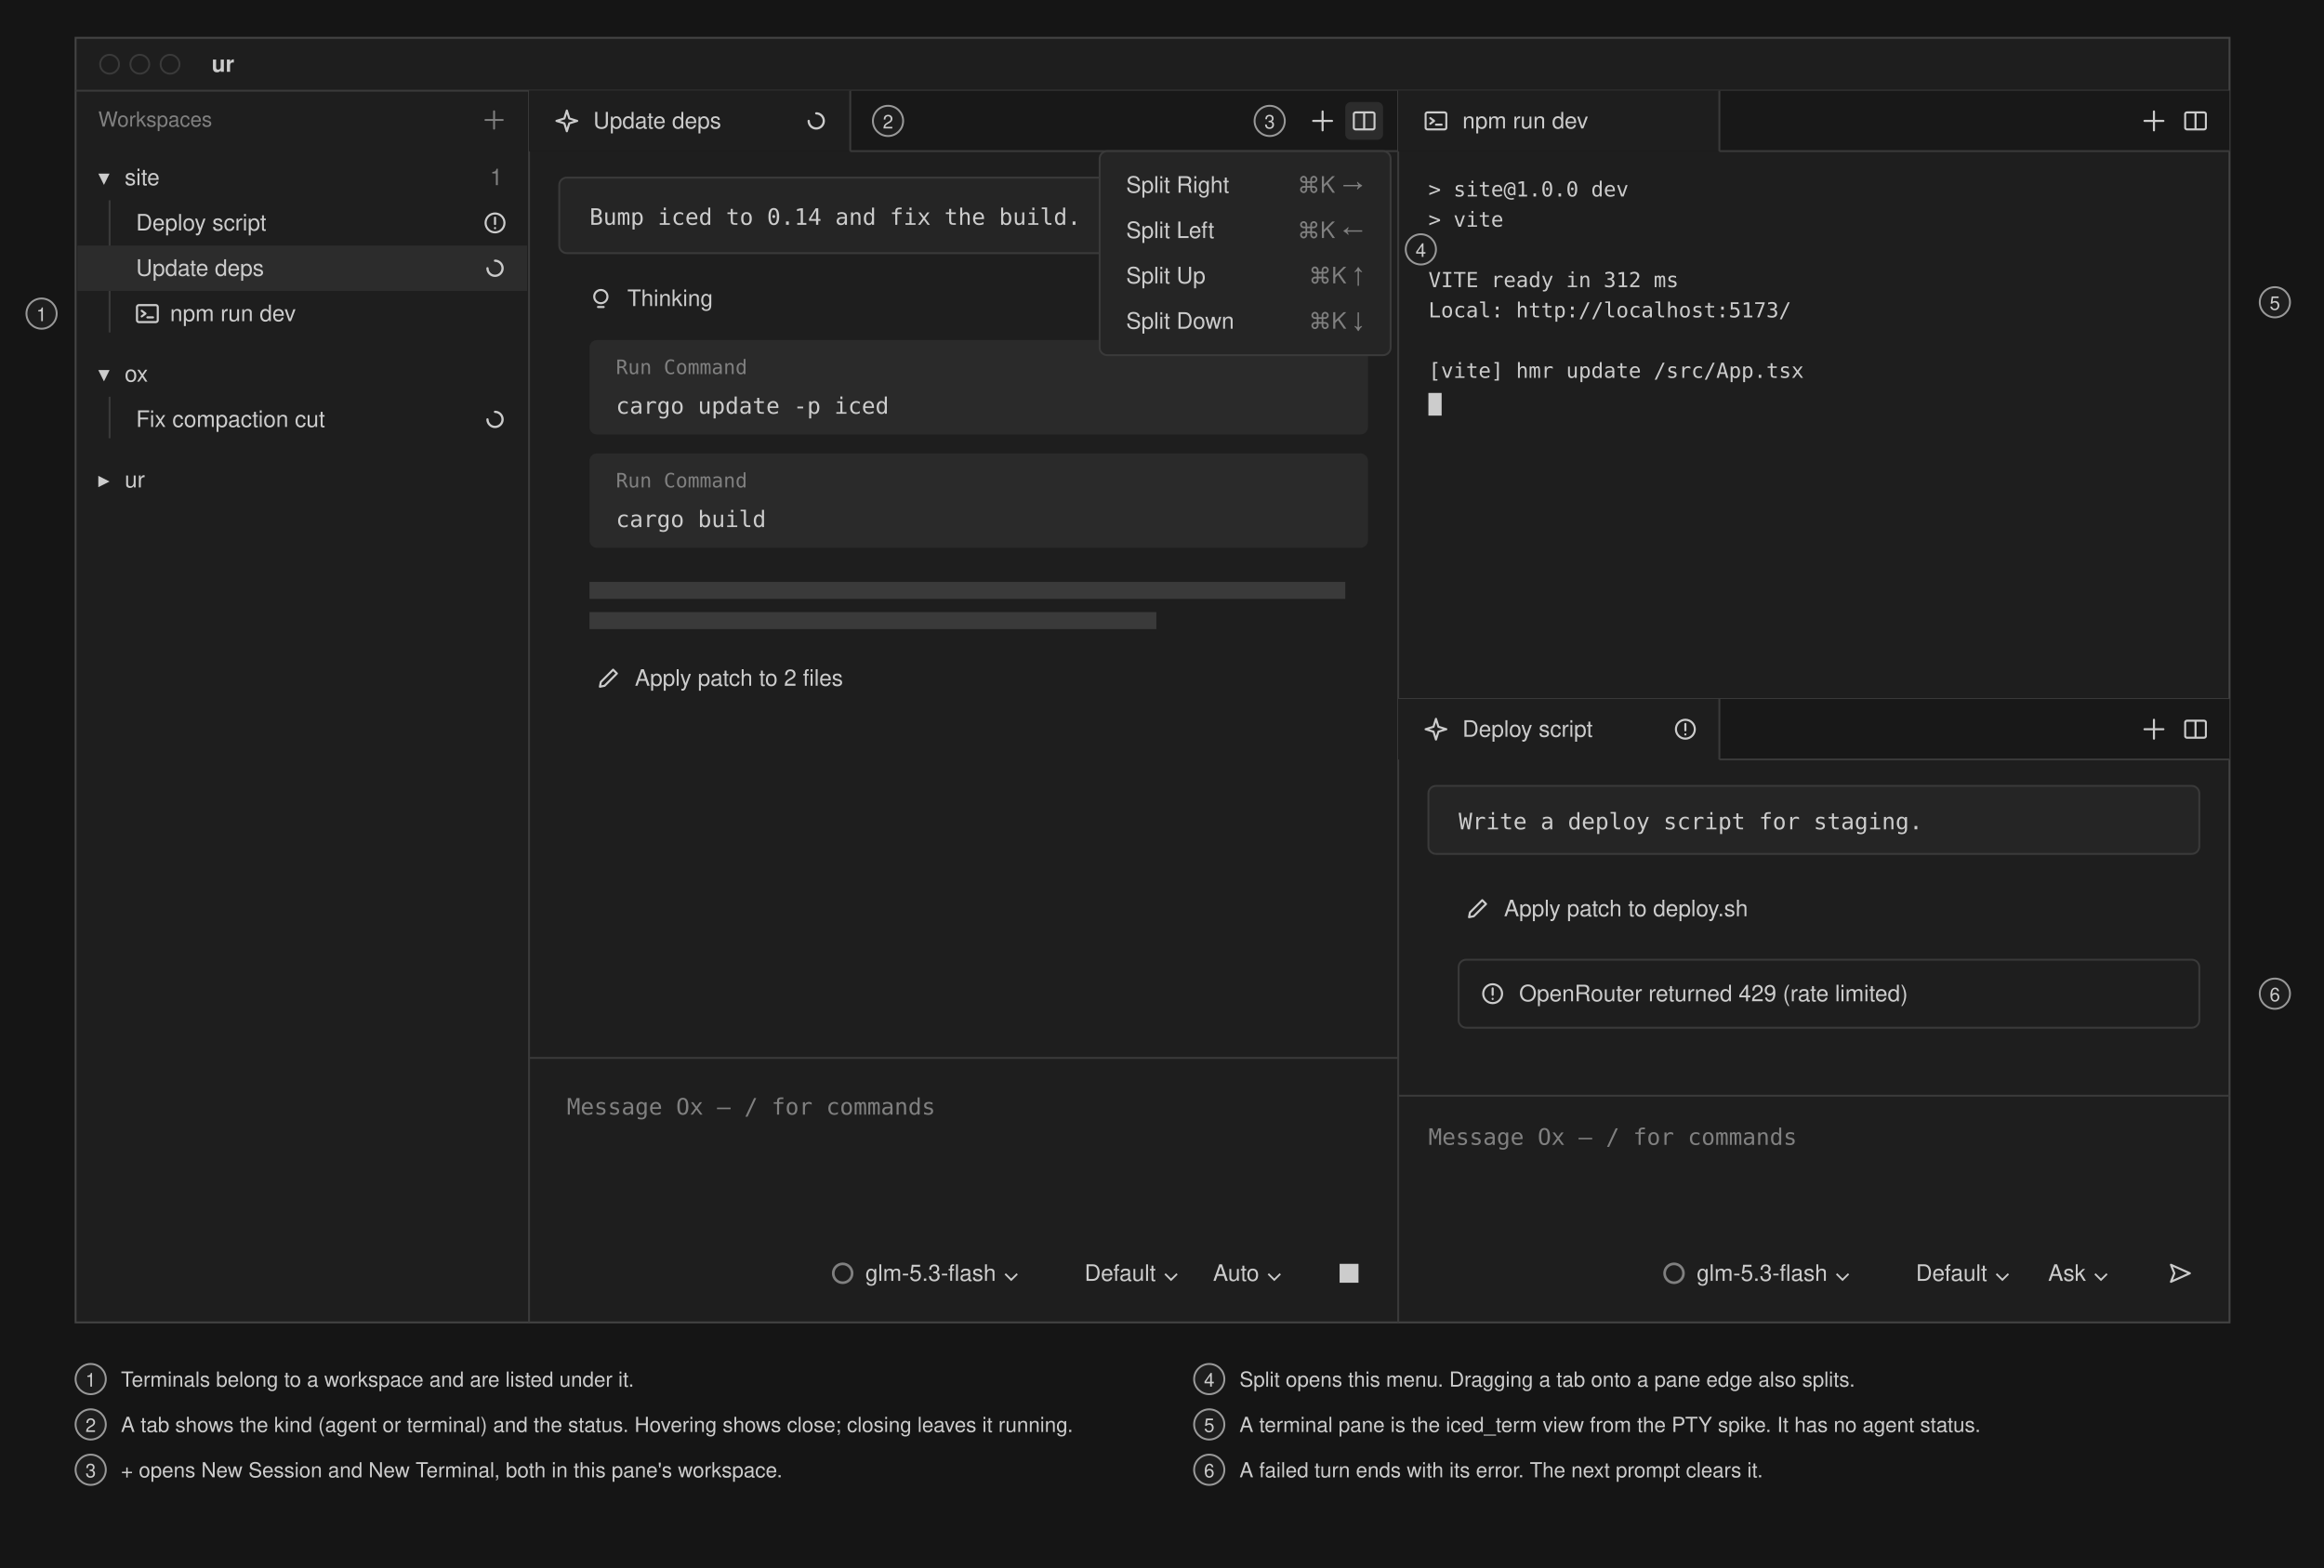
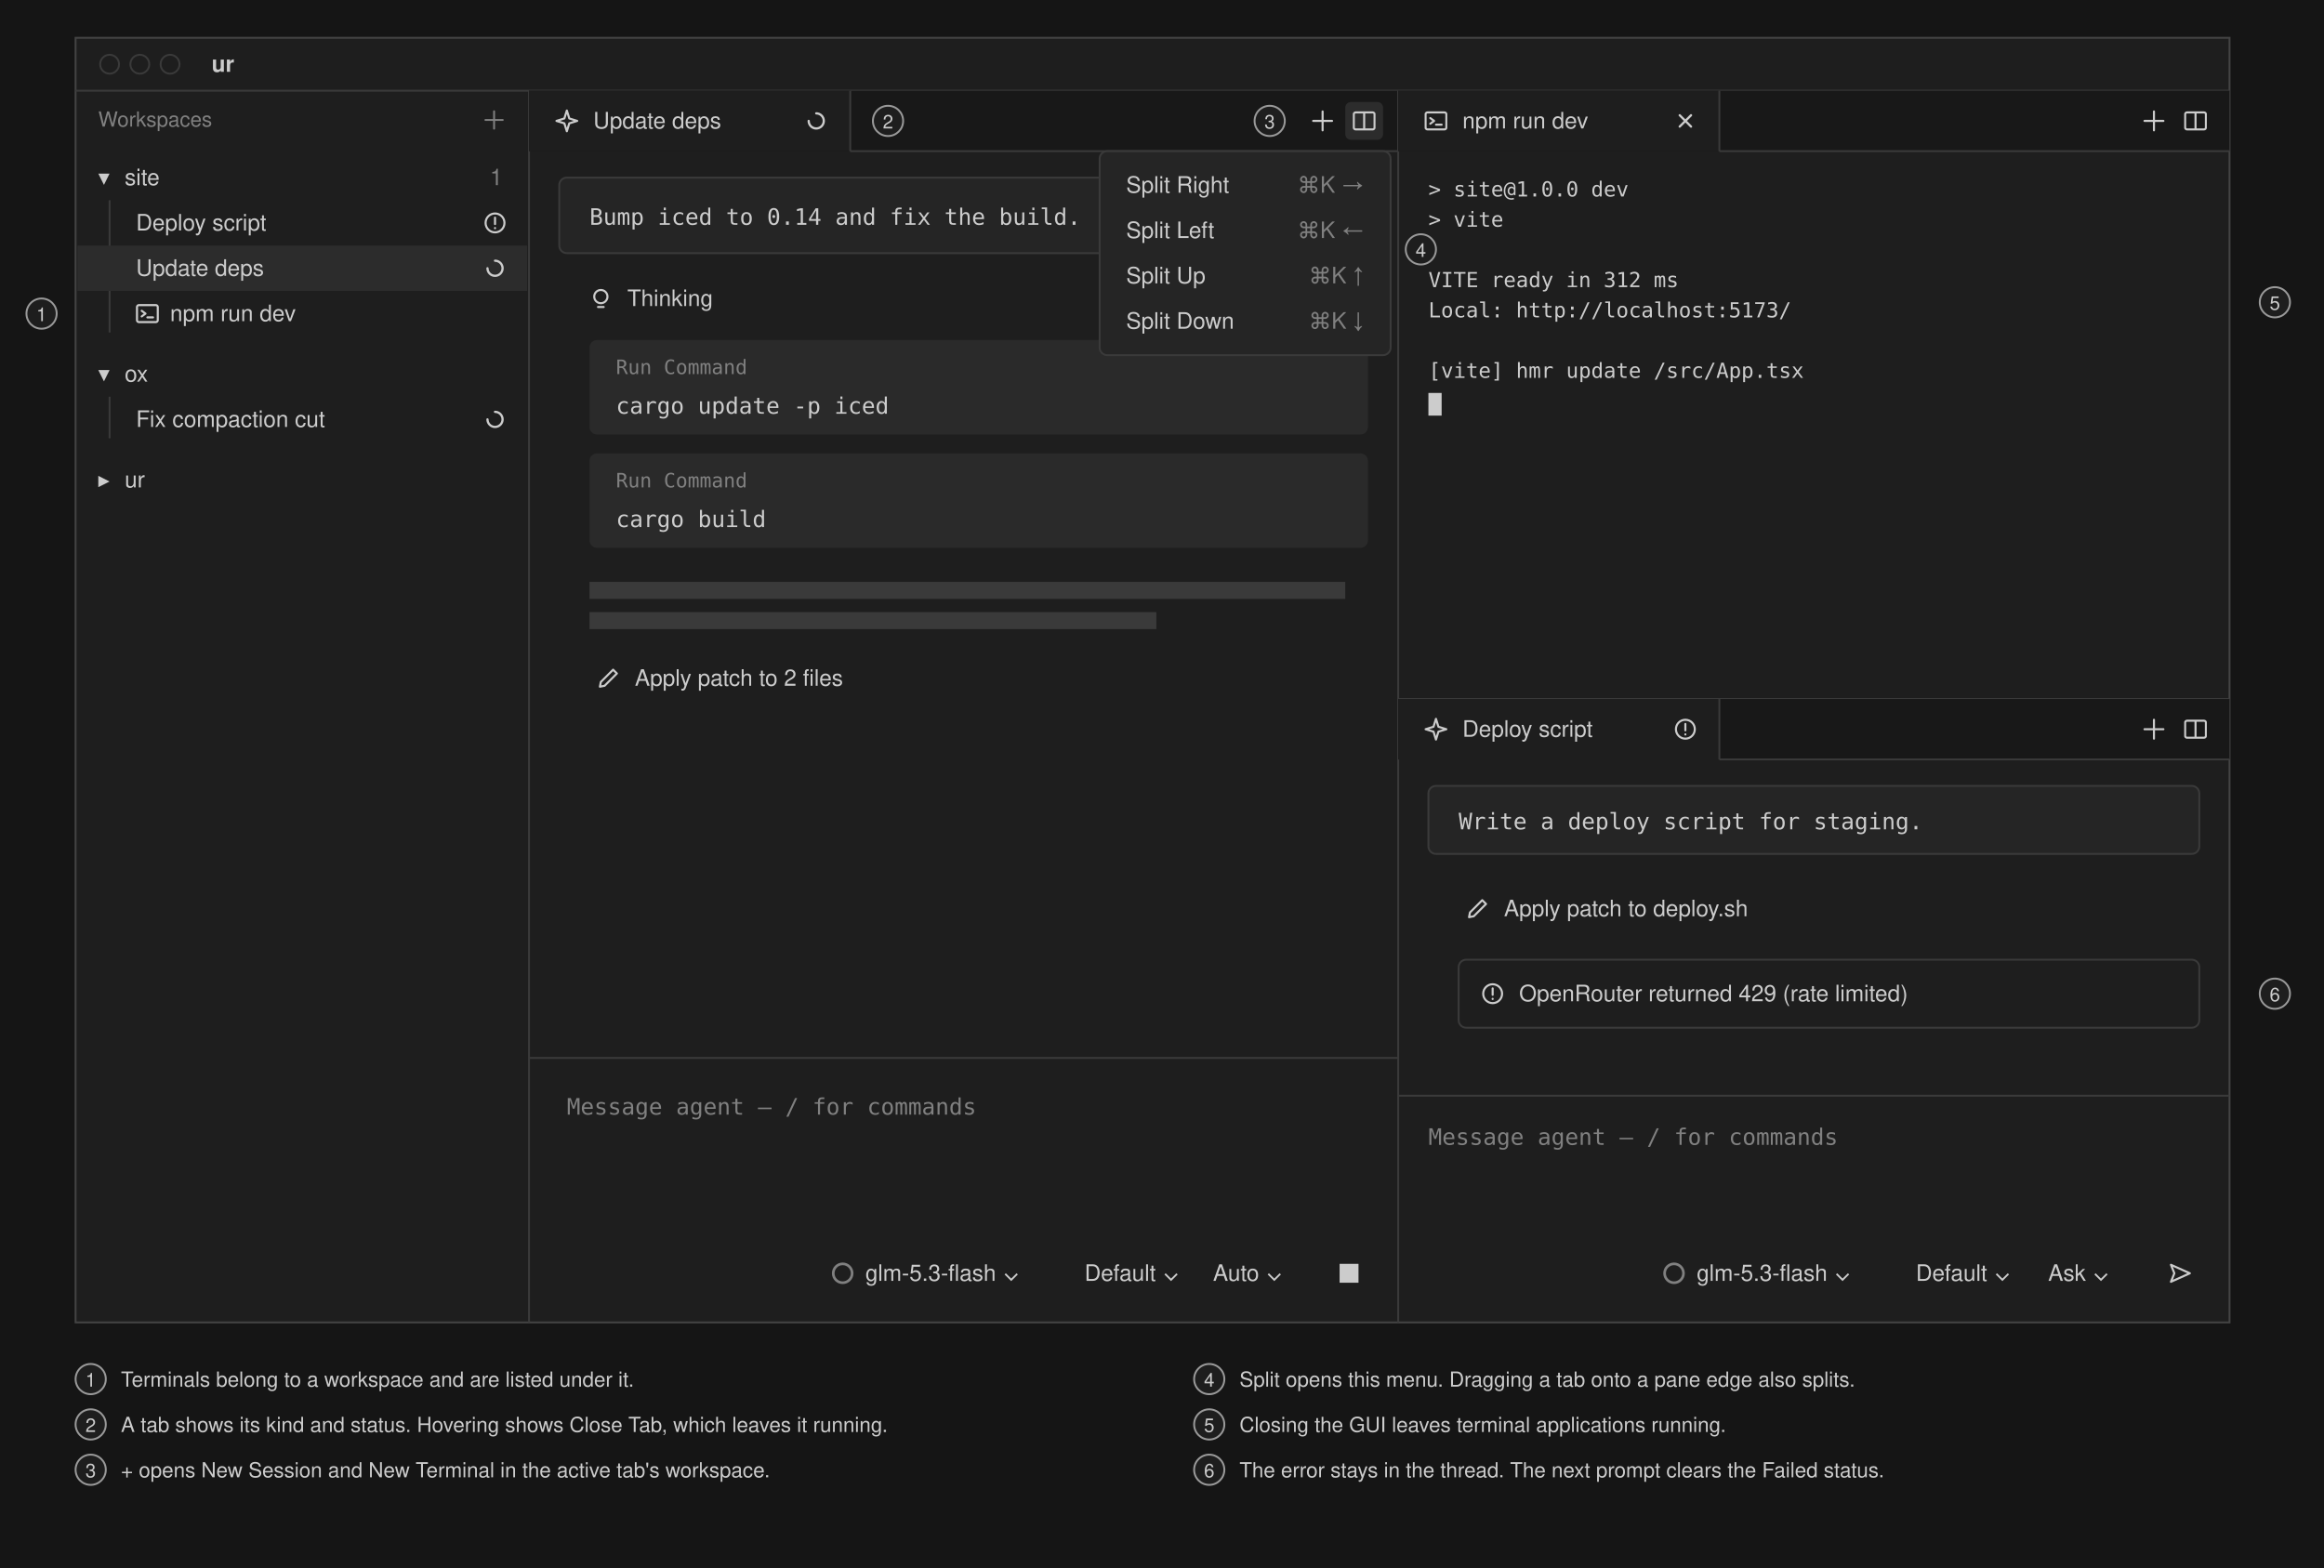
<svg xmlns="http://www.w3.org/2000/svg" width="1230" height="830" viewBox="0 0 1230 830" font-family="-apple-system, Helvetica, Arial, sans-serif" font-size="12" fill="#ccc">
  <defs>
    <style>
      .rule { stroke: #3a3a3a; fill: none; }
      .frame { stroke: #444; fill: #1e1e1e; }
      .bar { fill: #3a3a3a; }
      .muted { fill: #808080; }
      .bold { font-weight: 600; }
      .mono { font-family: Menlo, monospace; white-space: pre; }
      .num { fill: #1e1e1e; stroke: #999; }
      .num-text { font-size: 10px; text-anchor: middle; }
      .icon { color: #ccc; }
      .icon-muted { color: #808080; }
    </style>
    <symbol id="sparkle" viewBox="0 0 12 12" fill="none" stroke="currentColor" stroke-width="1.1" stroke-linejoin="round">
      <path d="M6 .5 7.3 4.7 11.5 6 7.3 7.3 6 11.5 4.7 7.3 .5 6 4.7 4.7Z" />
    </symbol>
    <symbol id="bulb" viewBox="0 0 12 12" fill="none" stroke="currentColor" stroke-width="1.1" stroke-linecap="round">
      <circle cx="6" cy="5" r="3.5" />
      <path d="M4.5 10.5h3" />
    </symbol>
    <symbol id="search" viewBox="0 0 12 12" fill="none" stroke="currentColor" stroke-width="1.1" stroke-linecap="round">
      <circle cx="5" cy="5" r="3.5" />
      <path d="M7.6 7.6 11 11" />
    </symbol>
    <symbol id="pencil" viewBox="0 0 12 12" fill="none" stroke="currentColor" stroke-width="1.1" stroke-linejoin="round">
      <path d="M1.5 10.5 2 8 8.5 1.5l2 2L4 10Z" />
    </symbol>
    <symbol id="plus" viewBox="0 0 12 12" fill="none" stroke="currentColor" stroke-width="1.1" stroke-linecap="round">
      <path d="M6 1v10M1 6h10" />
    </symbol>
    <symbol id="expand" viewBox="0 0 12 12" fill="none" stroke="currentColor" stroke-width="1.1" stroke-linecap="round">
      <path d="M7 1h4v4M5 11H1V7M11 1 7 5M1 11l4-4" />
    </symbol>
    <symbol id="dots" viewBox="0 0 12 12" fill="currentColor">
      <circle cx="2" cy="6" r="1" />
      <circle cx="6" cy="6" r="1" />
      <circle cx="10" cy="6" r="1" />
    </symbol>
    <symbol id="send" viewBox="0 0 12 12" fill="none" stroke="currentColor" stroke-width="1.1" stroke-linejoin="round">
      <path d="M1 1.5 11 6 1 10.5 2.8 6Z" />
    </symbol>
    <symbol id="ring" viewBox="0 0 12 12" fill="none" stroke="currentColor" stroke-width="1.4">
      <circle cx="6" cy="6" r="5" />
    </symbol>
    <symbol id="target" viewBox="0 0 12 12" fill="none" stroke="currentColor" stroke-width="1.1" stroke-linecap="round">
      <circle cx="6" cy="6" r="4.5" />
      <path d="M6 .5v2.5M6 9v2.5M.5 6H3M9 6h2.5" />
    </symbol>
    <symbol id="copy" viewBox="0 0 12 12" fill="none" stroke="currentColor" stroke-width="1.1">
      <rect x="3.5" y="3.5" width="7" height="7" rx="1" />
      <path d="M1.5 8V2.5a1 1 0 0 1 1-1H8" />
    </symbol>
    <symbol id="terminal" viewBox="0 0 12 12" fill="none" stroke="currentColor" stroke-width="1.1" stroke-linecap="round" stroke-linejoin="round">
      <rect x=".5" y="1.5" width="11" height="9" rx="1" />
      <path d="M3 4.5 5 6 3 7.5M6 8h3" />
    </symbol>
    <symbol id="split" viewBox="0 0 12 12" fill="none" stroke="currentColor" stroke-width="1.1">
      <rect x=".5" y="1.5" width="11" height="9" rx="1" />
      <path d="M6 1.5v9" />
    </symbol>
    <symbol id="spinner" viewBox="0 0 12 12" fill="none" stroke="currentColor" stroke-width="1.2" stroke-linecap="round">
      <path d="M6 2a4 4 0 1 1-4 4" />
    </symbol>
    <symbol id="cross" viewBox="0 0 12 12" fill="none" stroke="currentColor" stroke-width="1.2" stroke-linecap="round">
      <path d="M3 3l6 6M9 3 3 9" />
    </symbol>
    <symbol id="alert" viewBox="0 0 12 12" fill="none" stroke="currentColor" stroke-width="1.1" stroke-linecap="round">
      <circle cx="6" cy="6" r="5" />
      <path d="M6 3.2v3.4M6 8.7v.1" />
    </symbol>
  </defs>
  <rect width="1230" height="830" fill="#151515" />
  <rect x="40" y="20" width="1140" height="680" class="frame" />
  <line x1="40" y1="48" x2="1180" y2="48" class="rule" />
  <circle cx="58" cy="34" r="5" class="rule" />
  <circle cx="74" cy="34" r="5" class="rule" />
  <circle cx="90" cy="34" r="5" class="rule" />
  <text x="112" y="38" class="bold">ur</text>
  <line x1="280" y1="48" x2="280" y2="700" class="rule" />
  <text x="52" y="67" class="muted" font-size="11">Workspaces</text>
  <use href="#plus" x="256" y="58" width="11" height="11" class="icon-muted" />
  <text x="52" y="98">▾</text>
  <text x="66" y="98">site</text>
  <text x="266" y="98" text-anchor="end" class="muted">1</text>
  <line x1="58" y1="106" x2="58" y2="176" class="rule" />
  <text x="72" y="122">Deploy script</text>
  <use href="#alert" x="256" y="112" width="12" height="12" class="icon" />
  <rect x="41" y="130" width="238" height="24" fill="#2c2c2c" />
  <text x="72" y="146">Update deps</text>
  <use href="#spinner" x="256" y="136" width="12" height="12" class="icon" />
  <use href="#terminal" x="72" y="160" width="12" height="12" class="icon" />
  <text x="90" y="170">npm run dev</text>
  <text x="52" y="202">▾</text>
  <text x="66" y="202">ox</text>
  <line x1="58" y1="210" x2="58" y2="232" class="rule" />
  <text x="72" y="226">Fix compaction cut</text>
  <use href="#spinner" x="256" y="216" width="12" height="12" class="icon" />
  <text x="52" y="258">▸</text>
  <text x="66" y="258">ur</text>
  <rect x="280" y="48" width="460" height="32" fill="#181818" />
  <rect x="280" y="48" width="170" height="32" fill="#1e1e1e" />
  <line x1="450" y1="48" x2="450" y2="80" class="rule" />
  <line x1="450" y1="80" x2="740" y2="80" class="rule" />
  <use href="#sparkle" x="294" y="58" width="12" height="12" class="icon" />
  <text x="314" y="68">Update deps</text>
  <use href="#spinner" x="426" y="58" width="12" height="12" class="icon" />
  <use href="#plus" x="694" y="58" width="12" height="12" class="icon" />
  <use href="#split" x="716" y="58" width="12" height="12" class="icon" />
  <line x1="740" y1="48" x2="740" y2="700" class="rule" />
  <rect x="296" y="94" width="428" height="40" rx="4" fill="#252525" stroke="#3a3a3a" />
  <text x="312" y="119" class="mono">Bump iced to 0.14 and fix the build.</text>
  <use href="#bulb" x="312" y="152" width="12" height="12" class="icon" />
  <text x="332" y="162">Thinking</text>
  <rect x="312" y="180" width="412" height="50" rx="4" fill="#2a2a2a" />
  <text x="326" y="198" class="mono muted" font-size="10.5">Run Command</text>
  <text x="326" y="219" class="mono">cargo update -p iced</text>
  <rect x="312" y="240" width="412" height="50" rx="4" fill="#2a2a2a" />
  <text x="326" y="258" class="mono muted" font-size="10.5">Run Command</text>
  <text x="326" y="279" class="mono">cargo build</text>
  <rect x="312" y="308" width="400" height="9" class="bar" />
  <rect x="312" y="324" width="300" height="9" class="bar" />
  <use href="#pencil" x="316" y="353" width="12" height="12" class="icon" />
  <text x="336" y="363">Apply patch to 2 files</text>
  <line x1="280" y1="560" x2="740" y2="560" class="rule" />
-   <text x="300" y="590" class="mono muted">Message Ox — / for commands</text>
+   <text x="300" y="590" class="mono muted">Message agent — / for commands</text>
  <use href="#ring" x="440" y="668" width="12" height="12" class="icon-muted" />
  <text x="458" y="678">glm-5.3-flash ⌄</text>
  <text x="574" y="678">Default ⌄</text>
  <text x="642" y="678">Auto ⌄</text>
  <rect x="709" y="669" width="10" height="10" fill="#ccc" />
  <rect x="740" y="48" width="440" height="32" fill="#181818" />
  <rect x="740" y="48" width="170" height="32" fill="#1e1e1e" />
  <line x1="910" y1="48" x2="910" y2="80" class="rule" />
  <line x1="910" y1="80" x2="1180" y2="80" class="rule" />
  <use href="#terminal" x="754" y="58" width="12" height="12" class="icon" />
  <text x="774" y="68">npm run dev</text>
+   <use href="#cross" x="886" y="58" width="12" height="12" class="icon" />
  <use href="#plus" x="1134" y="58" width="12" height="12" class="icon" />
  <use href="#split" x="1156" y="58" width="12" height="12" class="icon" />
  <text x="756" y="104" class="mono" font-size="11">&gt; site@1.0.0 dev</text>
  <text x="756" y="120" class="mono" font-size="11">&gt; vite</text>
  <text x="756" y="152" class="mono" font-size="11">  VITE ready in 312 ms</text>
  <text x="756" y="168" class="mono" font-size="11">  Local: http://localhost:5173/</text>
  <text x="756" y="200" class="mono" font-size="11">[vite] hmr update /src/App.tsx</text>
  <rect x="756" y="208" width="7" height="12" fill="#ccc" />
  <line x1="740" y1="370" x2="1180" y2="370" class="rule" />
  <rect x="740" y="370" width="440" height="32" fill="#181818" />
  <rect x="740" y="370" width="170" height="32" fill="#1e1e1e" />
  <line x1="910" y1="370" x2="910" y2="402" class="rule" />
  <line x1="910" y1="402" x2="1180" y2="402" class="rule" />
  <use href="#sparkle" x="754" y="380" width="12" height="12" class="icon" />
  <text x="774" y="390">Deploy script</text>
  <use href="#alert" x="886" y="380" width="12" height="12" class="icon" />
  <use href="#plus" x="1134" y="380" width="12" height="12" class="icon" />
  <use href="#split" x="1156" y="380" width="12" height="12" class="icon" />
  <rect x="756" y="416" width="408" height="36" rx="4" fill="#252525" stroke="#3a3a3a" />
  <text x="772" y="439" class="mono">Write a deploy script for staging.</text>
  <use href="#pencil" x="776" y="475" width="12" height="12" class="icon" />
  <text x="796" y="485">Apply patch to deploy.sh</text>
  <rect x="772" y="508" width="392" height="36" rx="4" fill="none" stroke="#3a3a3a" />
  <use href="#alert" x="784" y="520" width="12" height="12" class="icon" />
  <text x="804" y="530">OpenRouter returned 429 (rate limited)</text>
  <line x1="740" y1="580" x2="1180" y2="580" class="rule" />
-   <text x="756" y="606" class="mono muted">Message Ox — / for commands</text>
+   <text x="756" y="606" class="mono muted">Message agent — / for commands</text>
  <use href="#ring" x="880" y="668" width="12" height="12" class="icon-muted" />
  <text x="898" y="678">glm-5.3-flash ⌄</text>
  <text x="1014" y="678">Default ⌄</text>
  <text x="1084" y="678">Ask ⌄</text>
  <use href="#send" x="1148" y="668" width="12" height="12" class="icon" />
  <rect x="712" y="54" width="20" height="20" rx="3" fill="#2c2c2c" />
  <use href="#split" x="716" y="58" width="12" height="12" class="icon" />
  <rect x="582" y="80" width="154" height="108" rx="4" fill="#252525" stroke="#3a3a3a" />
  <text x="596" y="102">Split Right</text>
  <text x="722" y="102" text-anchor="end" class="muted">⌘K →</text>
  <text x="596" y="126">Split Left</text>
  <text x="722" y="126" text-anchor="end" class="muted">⌘K ←</text>
  <text x="596" y="150">Split Up</text>
  <text x="722" y="150" text-anchor="end" class="muted">⌘K ↑</text>
  <text x="596" y="174">Split Down</text>
  <text x="722" y="174" text-anchor="end" class="muted">⌘K ↓</text>
  <circle cx="22" cy="166" r="8" class="num" />
  <text x="22" y="170" class="num-text">1</text>
  <circle cx="470" cy="64" r="8" class="num" />
  <text x="470" y="68" class="num-text">2</text>
  <circle cx="672" cy="64" r="8" class="num" />
  <text x="672" y="68" class="num-text">3</text>
  <circle cx="752" cy="132" r="8" class="num" />
  <text x="752" y="136" class="num-text">4</text>
  <circle cx="1204" cy="160" r="8" class="num" />
  <text x="1204" y="164" class="num-text">5</text>
  <circle cx="1204" cy="526" r="8" class="num" />
  <text x="1204" y="530" class="num-text">6</text>
  <g font-size="11">
    <circle cx="48" cy="730" r="8" class="num" />
    <text x="48" y="734" class="num-text">1</text>
    <text x="64" y="734">Terminals belong to a workspace and are listed under it.</text>
    <circle cx="48" cy="754" r="8" class="num" />
    <text x="48" y="758" class="num-text">2</text>
-     <text x="64" y="758">A tab shows the kind (agent or terminal) and the status. Hovering shows close; closing leaves it running.</text>
+     <text x="64" y="758">A tab shows its kind and status. Hovering shows Close Tab, which leaves it running.</text>
    <circle cx="48" cy="778" r="8" class="num" />
    <text x="48" y="782" class="num-text">3</text>
-     <text x="64" y="782">+ opens New Session and New Terminal, both in this pane's workspace.</text>
+     <text x="64" y="782">+ opens New Session and New Terminal in the active tab's workspace.</text>
    <circle cx="640" cy="730" r="8" class="num" />
    <text x="640" y="734" class="num-text">4</text>
    <text x="656" y="734">Split opens this menu. Dragging a tab onto a pane edge also splits.</text>
    <circle cx="640" cy="754" r="8" class="num" />
    <text x="640" y="758" class="num-text">5</text>
-     <text x="656" y="758">A terminal pane is the iced_term view from the PTY spike. It has no agent status.</text>
+     <text x="656" y="758">Closing the GUI leaves terminal applications running.</text>
    <circle cx="640" cy="778" r="8" class="num" />
    <text x="640" y="782" class="num-text">6</text>
-     <text x="656" y="782">A failed turn ends with its error. The next prompt clears it.</text>
+     <text x="656" y="782">The error stays in the thread. The next prompt clears the Failed status.</text>
  </g>
</svg>
